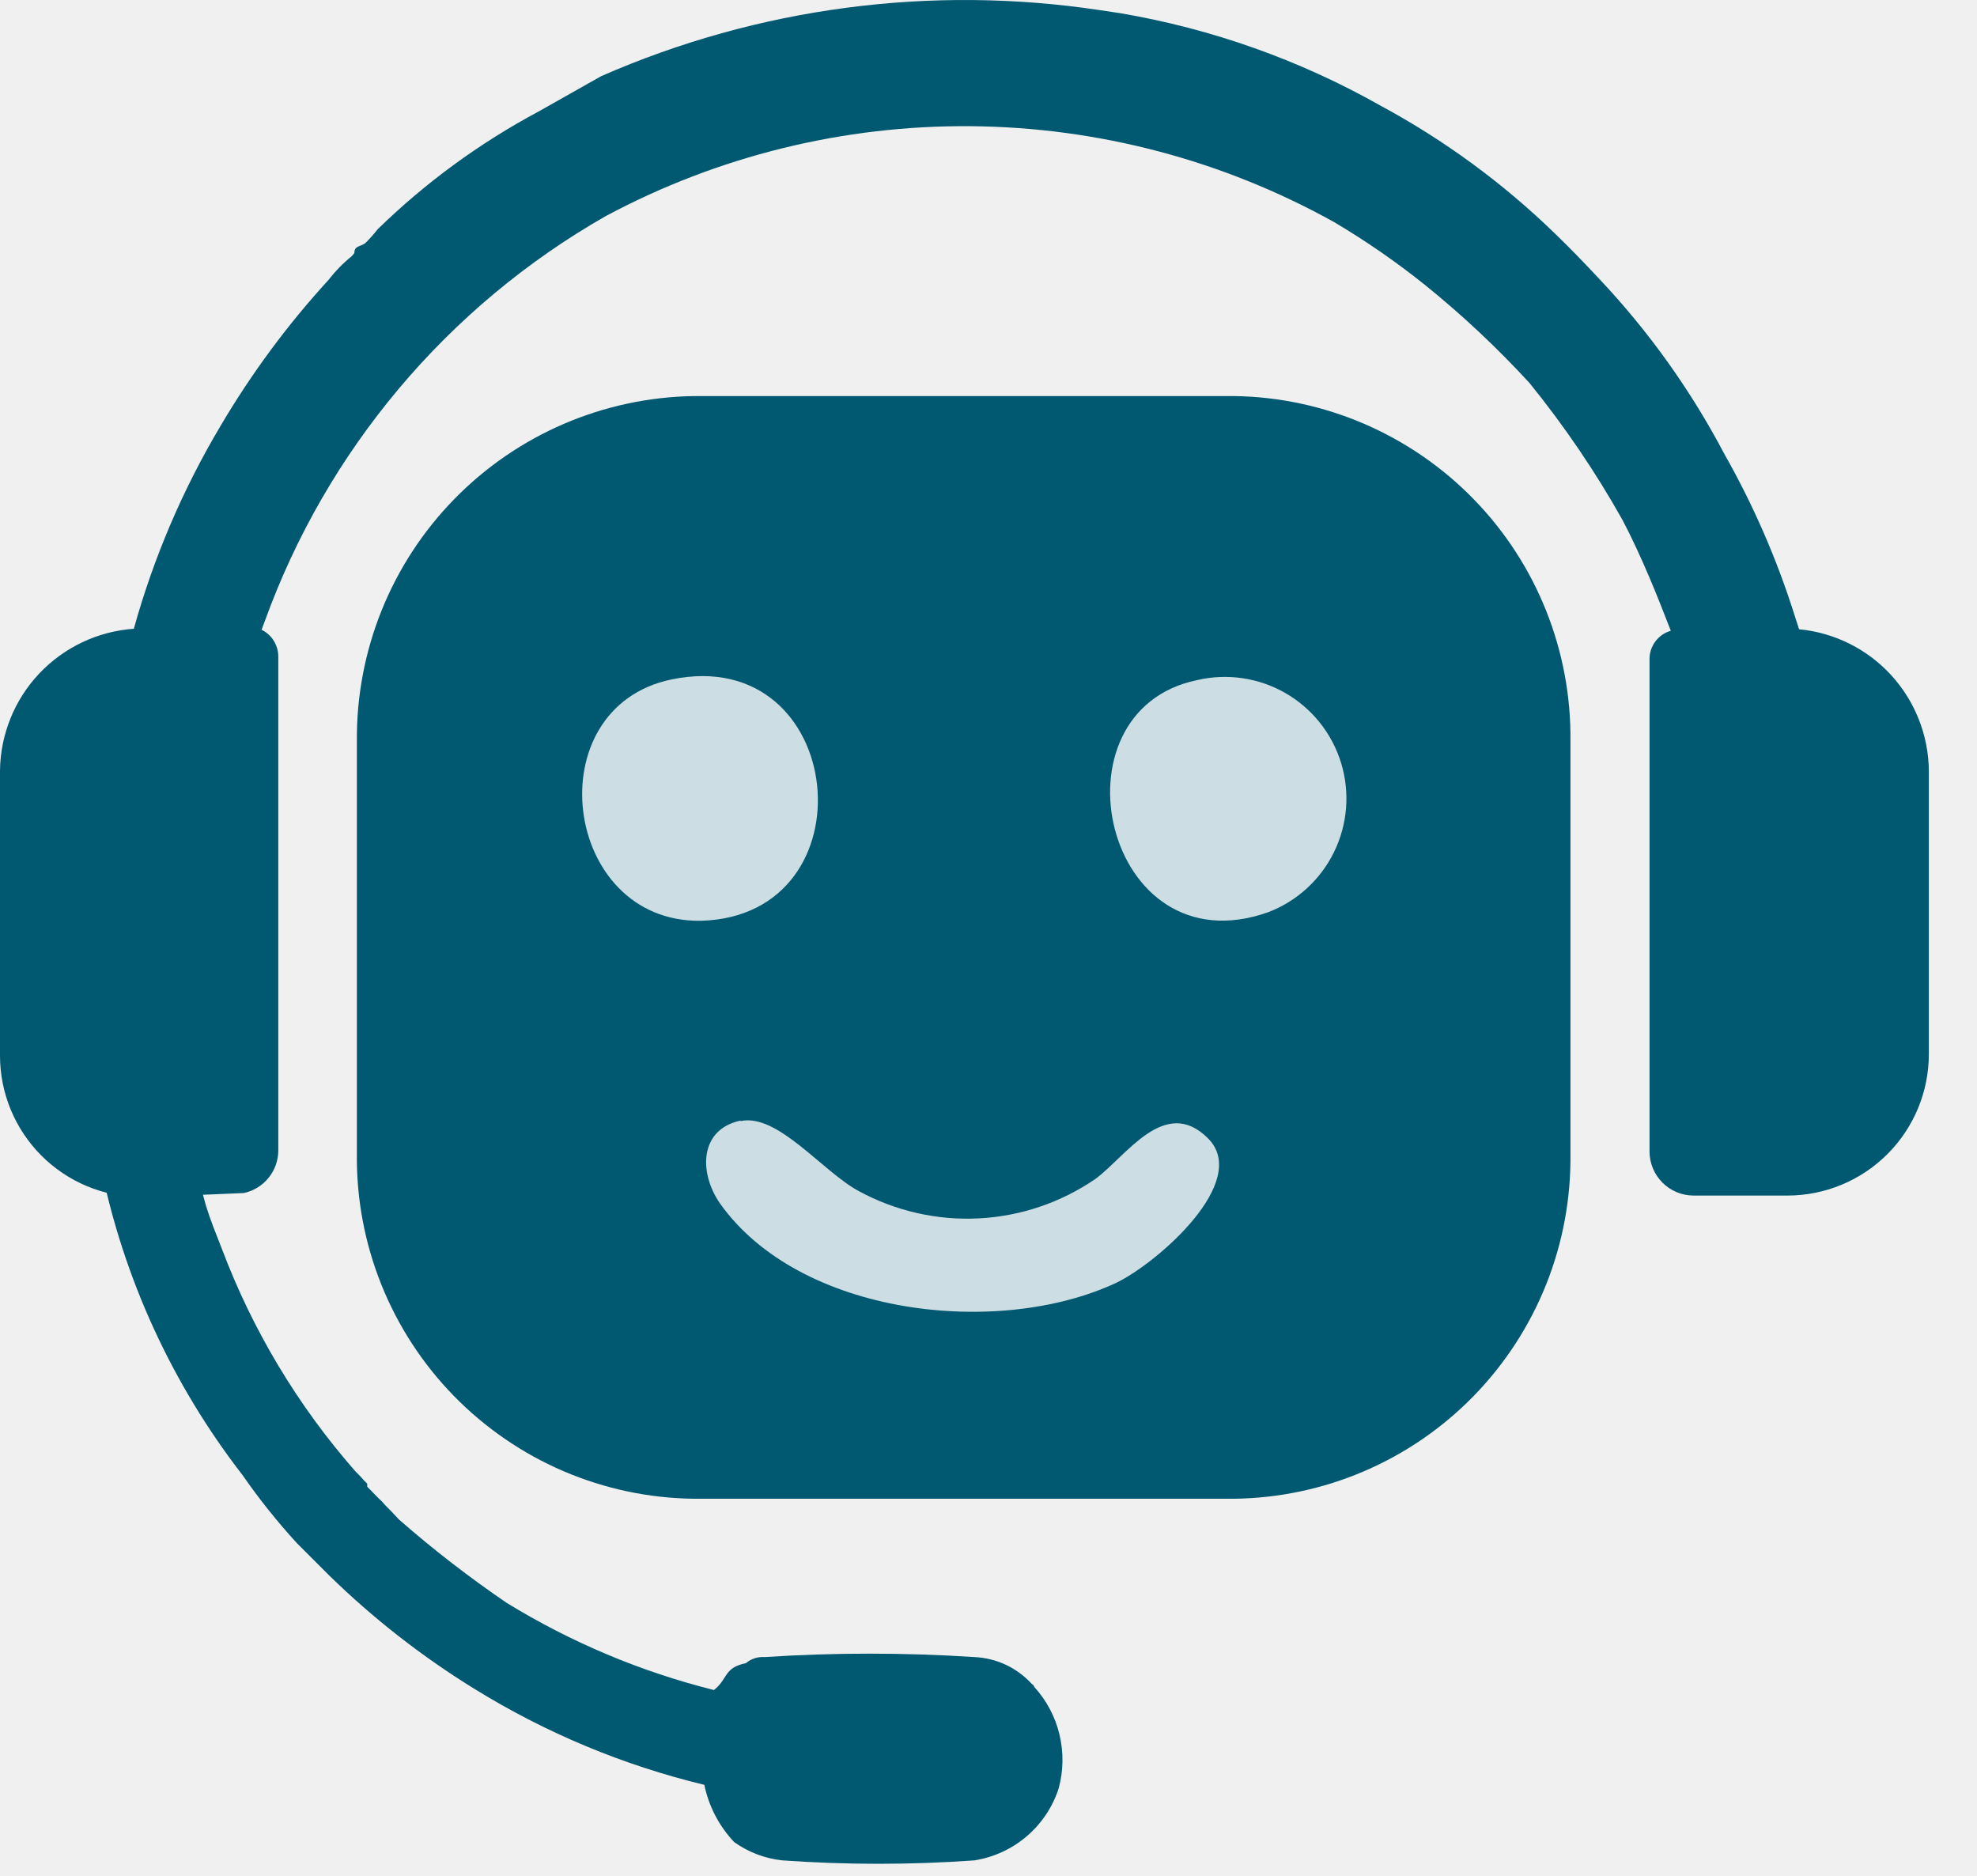
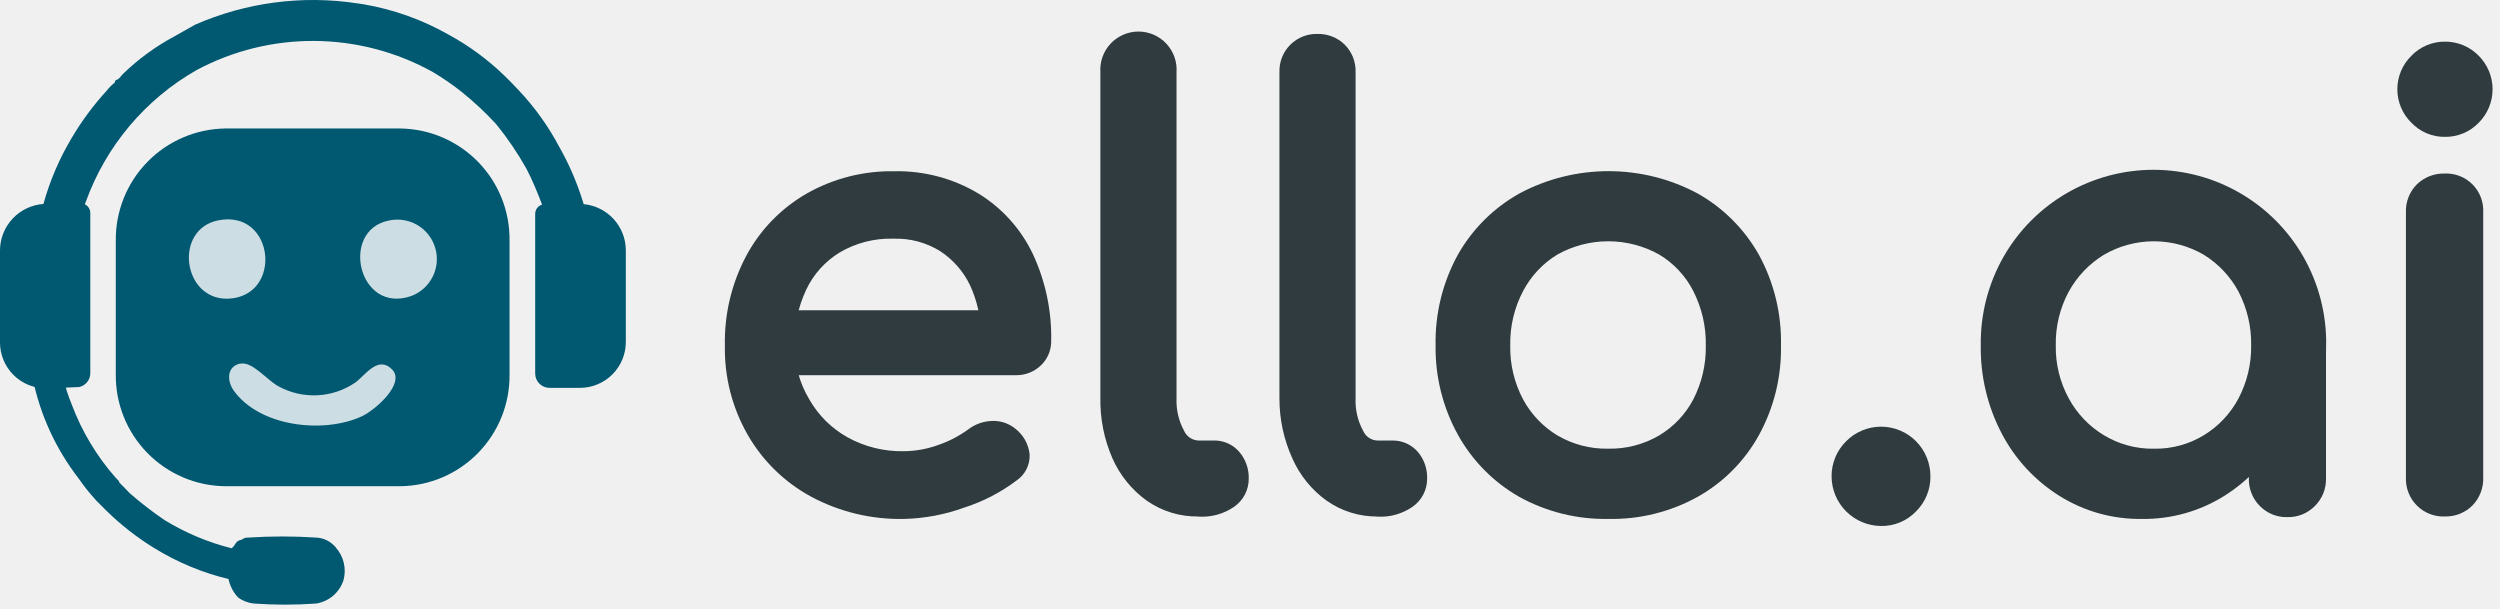
- <svg xmlns="http://www.w3.org/2000/svg" width="39" height="37" viewBox="0 0 39 37" fill="none">
+ <svg xmlns="http://www.w3.org/2000/svg" width="152" height="37" viewBox="0 0 152 37" fill="none">
  <path opacity="0.8" d="M16.013 20.802C16.763 20.652 17.663 21.802 18.383 22.223C19.122 22.624 19.958 22.813 20.799 22.769C21.639 22.725 22.45 22.449 23.143 21.973C23.763 21.512 24.533 20.293 25.413 21.163C26.293 22.032 24.413 23.672 23.563 24.062C21.193 25.172 17.193 24.723 15.563 22.462C15.133 21.843 15.163 20.973 15.983 20.802H16.013Z" fill="white" />
  <path opacity="0.8" d="M14.608 11.944C18.148 11.204 18.608 16.694 15.208 16.794C12.418 16.874 11.888 12.504 14.608 11.944Z" fill="white" />
  <path opacity="0.8" d="M25.178 11.944C25.779 11.812 26.408 11.911 26.939 12.221C27.471 12.532 27.866 13.031 28.046 13.619C28.227 14.208 28.179 14.843 27.912 15.398C27.645 15.953 27.18 16.387 26.608 16.614C23.348 17.774 22.158 12.564 25.178 11.944Z" fill="white" />
  <path d="M30.98 22.753V14.623C31.001 12.839 30.314 11.12 29.069 9.844C27.824 8.567 26.123 7.836 24.34 7.812H13.69C11.906 7.839 10.206 8.57 8.96 9.846C7.714 11.122 7.024 12.839 7.04 14.623V22.753C7.029 23.636 7.193 24.514 7.521 25.334C7.85 26.155 8.336 26.902 8.954 27.535C9.572 28.167 10.308 28.672 11.12 29.02C11.933 29.368 12.806 29.552 13.69 29.562H24.34C25.223 29.552 26.096 29.368 26.907 29.02C27.72 28.672 28.455 28.167 29.072 27.534C29.688 26.902 30.174 26.154 30.502 25.333C30.829 24.513 30.991 23.636 30.98 22.753Z" fill="#005871" />
  <path d="M2.93 23.612H2.78C2.042 23.609 1.335 23.314 0.814 22.791C0.293 22.268 -4.74183e-06 21.56 0 20.822V15.202C0.008 14.489 0.284 13.805 0.773 13.286C1.263 12.768 1.929 12.452 2.64 12.402C3.03 10.998 3.605 9.653 4.35 8.402C4.958 7.37 5.671 6.405 6.48 5.522C6.615 5.348 6.769 5.19 6.94 5.052L6.99 4.992C6.99 4.832 7.13 4.872 7.22 4.782C7.302 4.7 7.379 4.613 7.45 4.522C8.392 3.603 9.46 2.822 10.62 2.202L11.86 1.502C14.955 0.146 18.37 -0.304 21.71 0.202L22.11 0.262C23.909 0.569 25.641 1.184 27.23 2.082C28.491 2.762 29.652 3.613 30.68 4.612C31.01 4.932 31.24 5.172 31.54 5.492C32.521 6.53 33.355 7.697 34.02 8.962C34.59 9.967 35.052 11.03 35.4 12.132L35.49 12.412C36.186 12.478 36.833 12.8 37.305 13.315C37.778 13.831 38.043 14.502 38.05 15.202V20.792C38.05 21.53 37.757 22.238 37.236 22.761C36.715 23.284 36.008 23.579 35.27 23.582H33.4C33.171 23.579 32.952 23.486 32.791 23.323C32.63 23.16 32.54 22.941 32.54 22.712V13.002C32.539 12.875 32.58 12.752 32.656 12.651C32.732 12.55 32.839 12.476 32.96 12.442C32.82 12.082 32.68 11.722 32.53 11.372C32.38 11.022 32.2 10.622 32.01 10.262C31.475 9.308 30.859 8.401 30.17 7.552C29.529 6.854 28.837 6.206 28.1 5.612C27.536 5.161 26.941 4.75 26.32 4.382C24.126 3.161 21.661 2.51 19.15 2.489C16.64 2.468 14.164 3.077 11.95 4.262C8.827 6.043 6.441 8.88 5.22 12.262L5.16 12.422C5.258 12.47 5.34 12.543 5.398 12.635C5.456 12.727 5.488 12.833 5.49 12.942V22.692C5.49 22.888 5.422 23.079 5.298 23.232C5.175 23.385 5.002 23.491 4.81 23.532" fill="#005871" />
  <path d="M3.844 22.965C3.904 23.205 4.034 23.685 4.064 23.785C4.154 24.075 4.264 24.345 4.374 24.625C4.982 26.239 5.876 27.73 7.014 29.025L7.104 29.115L7.184 29.205L7.244 29.265V29.325L7.304 29.385C7.374 29.455 7.454 29.545 7.534 29.615C7.569 29.657 7.605 29.697 7.644 29.735L7.714 29.805L7.874 29.975C8.547 30.564 9.255 31.111 9.994 31.615C11.262 32.394 12.641 32.974 14.084 33.335C14.364 33.115 14.274 32.895 14.714 32.805C14.818 32.718 14.95 32.675 15.084 32.685C16.463 32.595 17.846 32.595 19.224 32.685C19.438 32.695 19.648 32.746 19.842 32.837C20.036 32.928 20.21 33.057 20.354 33.215C20.366 33.221 20.377 33.23 20.386 33.24C20.394 33.25 20.401 33.262 20.404 33.275C20.646 33.541 20.817 33.864 20.9 34.213C20.984 34.563 20.979 34.928 20.884 35.275C20.766 35.642 20.548 35.968 20.255 36.219C19.962 36.47 19.605 36.634 19.224 36.695C17.963 36.785 16.696 36.785 15.434 36.695C15.092 36.659 14.765 36.535 14.484 36.335C14.186 36.021 13.982 35.629 13.894 35.205C12.294 34.819 10.765 34.181 9.364 33.315C8.328 32.677 7.365 31.926 6.494 31.075L6.084 30.665L5.914 30.495L5.854 30.435C5.468 30.013 5.11 29.565 4.784 29.095C3.394 27.301 2.435 25.21 1.984 22.985" fill="#005871" />
  <path opacity="0.8" d="M14.61 22.113C15.34 21.953 16.23 23.113 16.94 23.493C17.665 23.888 18.485 24.074 19.309 24.032C20.133 23.99 20.93 23.72 21.61 23.253C22.22 22.803 22.98 21.603 23.83 22.453C24.68 23.303 22.83 24.913 22.02 25.303C19.69 26.393 15.77 25.953 14.2 23.733C13.78 23.123 13.8 22.273 14.61 22.103V22.113Z" fill="white" />
  <path opacity="0.8" d="M13.244 13.402C16.714 12.682 17.244 18.072 13.824 18.162C11.094 18.202 10.564 13.962 13.244 13.402Z" fill="white" />
  <path opacity="0.8" d="M23.615 13.415C24.207 13.276 24.831 13.368 25.358 13.671C25.886 13.975 26.278 14.468 26.456 15.05C26.634 15.632 26.584 16.26 26.316 16.807C26.049 17.353 25.583 17.778 25.015 17.994C21.785 19.134 20.655 14.024 23.615 13.415Z" fill="white" />
+   <path d="M54.923 31.052C53.055 31.087 51.21 30.643 49.563 29.762C48.036 28.938 46.769 27.706 45.903 26.203C44.994 24.623 44.534 22.825 44.573 21.002C44.533 19.173 44.968 17.365 45.833 15.752C46.635 14.271 47.833 13.042 49.293 12.203C50.84 11.325 52.594 10.879 54.373 10.912C56.085 10.874 57.774 11.321 59.243 12.203C60.588 13.029 61.664 14.227 62.343 15.652C63.081 17.235 63.447 18.966 63.413 20.712C63.418 20.925 63.38 21.136 63.299 21.332C63.218 21.529 63.096 21.706 62.943 21.852C62.784 22.006 62.596 22.125 62.389 22.204C62.183 22.283 61.963 22.32 61.743 22.312H47.113V19.363H61.633L60.143 20.363C60.142 19.24 59.896 18.131 59.423 17.113C58.976 16.188 58.284 15.402 57.423 14.842C56.496 14.27 55.422 13.981 54.333 14.012C53.09 13.975 51.863 14.29 50.793 14.922C49.823 15.514 49.048 16.376 48.563 17.402C48.04 18.522 47.78 19.747 47.803 20.983C47.797 22.24 48.136 23.474 48.783 24.552C49.377 25.587 50.241 26.441 51.283 27.023C52.404 27.644 53.671 27.958 54.953 27.933C55.738 27.927 56.516 27.784 57.253 27.512C57.935 27.274 58.578 26.938 59.163 26.512C59.501 26.25 59.915 26.102 60.343 26.093C60.744 26.078 61.136 26.213 61.443 26.473C61.627 26.619 61.78 26.8 61.894 27.006C62.007 27.212 62.078 27.439 62.103 27.672C62.11 27.895 62.06 28.115 61.959 28.312C61.857 28.51 61.707 28.679 61.523 28.802C60.597 29.503 59.559 30.041 58.453 30.392C57.32 30.804 56.128 31.027 54.923 31.052Z" fill="#2F3B3E" stroke="#2F3B3E" stroke-miterlimit="10" />
+   <path d="M72.853 30.903C71.839 30.919 70.845 30.614 70.013 30.033C69.174 29.428 68.51 28.61 68.093 27.663C67.617 26.573 67.382 25.392 67.403 24.203V4.373C67.385 4.123 67.418 3.872 67.501 3.636C67.584 3.4 67.714 3.183 67.885 3C68.055 2.816 68.261 2.67 68.491 2.57C68.72 2.47 68.968 2.418 69.218 2.418C69.469 2.418 69.716 2.47 69.946 2.57C70.175 2.67 70.382 2.816 70.552 3C70.722 3.183 70.853 3.4 70.936 3.636C71.019 3.872 71.052 4.123 71.033 4.373V24.203C71.003 24.972 71.179 25.735 71.543 26.413C71.659 26.666 71.843 26.881 72.074 27.035C72.306 27.188 72.576 27.274 72.853 27.283H73.783C74.006 27.274 74.227 27.316 74.431 27.404C74.635 27.492 74.817 27.625 74.963 27.793C75.275 28.157 75.439 28.624 75.423 29.103C75.425 29.361 75.363 29.616 75.243 29.844C75.122 30.073 74.947 30.268 74.733 30.413C74.21 30.767 73.585 30.943 72.953 30.913L72.853 30.903Z" fill="#2F3B3E" stroke="#2F3B3E" stroke-miterlimit="10" />
+   <path d="M83.78 30.904C82.769 30.92 81.778 30.615 80.95 30.034C80.11 29.429 79.447 28.611 79.03 27.664C78.537 26.577 78.284 25.397 78.29 24.204V4.374C78.282 4.134 78.323 3.895 78.411 3.671C78.499 3.448 78.632 3.245 78.802 3.075C78.971 2.905 79.174 2.772 79.398 2.684C79.621 2.596 79.86 2.555 80.1 2.564C80.342 2.555 80.582 2.596 80.808 2.684C81.033 2.771 81.238 2.904 81.41 3.074C81.579 3.244 81.712 3.447 81.8 3.671C81.887 3.894 81.928 4.134 81.92 4.374V24.204C81.889 24.973 82.065 25.736 82.43 26.414C82.544 26.666 82.726 26.881 82.956 27.034C83.186 27.188 83.454 27.274 83.73 27.284H84.64C84.862 27.276 85.083 27.319 85.287 27.407C85.491 27.495 85.673 27.627 85.82 27.794C86.129 28.159 86.289 28.626 86.27 29.104C86.272 29.362 86.21 29.616 86.089 29.845C85.969 30.073 85.794 30.269 85.58 30.414C85.057 30.769 84.432 30.945 83.8 30.914L83.78 30.904Z" fill="#2F3B3E" stroke="#2F3B3E" stroke-miterlimit="10" />
+   <path d="M97.784 31.05C95.97 31.086 94.179 30.641 92.594 29.76C91.121 28.915 89.907 27.684 89.084 26.2C88.204 24.609 87.755 22.817 87.784 21C87.746 19.168 88.187 17.358 89.064 15.75C89.901 14.261 91.133 13.033 92.624 12.2C94.216 11.35 95.993 10.906 97.799 10.906C99.603 10.906 101.381 11.35 102.973 12.2C104.457 13.036 105.681 14.264 106.513 15.75C107.387 17.359 107.824 19.169 107.783 21C107.821 22.814 107.383 24.607 106.513 26.2C105.695 27.691 104.476 28.924 102.993 29.76C101.402 30.645 99.604 31.09 97.784 31.05ZM97.784 27.78C98.956 27.802 100.111 27.501 101.123 26.91C102.086 26.337 102.872 25.51 103.393 24.52C103.954 23.432 104.235 22.223 104.213 21C104.234 19.77 103.952 18.555 103.393 17.46C102.879 16.456 102.093 15.617 101.123 15.04C100.103 14.469 98.953 14.17 97.784 14.17C96.614 14.17 95.464 14.469 94.444 15.04C93.477 15.623 92.688 16.46 92.163 17.46C91.589 18.55 91.3 19.768 91.323 21C91.299 22.225 91.588 23.437 92.163 24.52C92.695 25.507 93.483 26.332 94.444 26.91C95.456 27.501 96.611 27.802 97.784 27.78Z" fill="#2F3B3E" stroke="#2F3B3E" stroke-miterlimit="10" />
+   <path d="M114.36 31.48C113.699 31.472 113.068 31.206 112.6 30.739C112.133 30.272 111.867 29.641 111.86 28.98C111.855 28.646 111.918 28.314 112.046 28.004C112.173 27.695 112.361 27.415 112.6 27.18C112.831 26.946 113.107 26.76 113.411 26.634C113.714 26.507 114.04 26.441 114.37 26.441C114.699 26.441 115.025 26.507 115.329 26.634C115.632 26.76 115.908 26.946 116.14 27.18C116.374 27.417 116.56 27.698 116.685 28.007C116.81 28.316 116.873 28.647 116.87 28.98C116.872 29.307 116.809 29.632 116.683 29.934C116.558 30.237 116.373 30.511 116.14 30.74C115.911 30.981 115.635 31.172 115.328 31.299C115.022 31.427 114.692 31.488 114.36 31.48Z" fill="#2F3B3E" stroke="#2F3B3E" stroke-miterlimit="10" />
+   <path d="M130.221 31.051C128.542 31.076 126.892 30.614 125.471 29.721C124.065 28.84 122.919 27.601 122.151 26.131C121.322 24.55 120.903 22.786 120.931 21.001C120.903 19.193 121.362 17.41 122.261 15.841C123.137 14.316 124.4 13.05 125.923 12.169C127.445 11.288 129.172 10.824 130.931 10.824C132.69 10.824 134.417 11.288 135.939 12.169C137.462 13.05 138.725 14.316 139.601 15.841C140.5 17.41 140.959 19.193 140.931 21.001H139.511C139.543 22.785 139.127 24.549 138.301 26.131C137.53 27.599 136.384 28.838 134.981 29.721C133.556 30.615 131.903 31.077 130.221 31.051ZM130.951 27.781C132.113 27.803 133.257 27.494 134.251 26.891C135.219 26.302 136.01 25.462 136.541 24.461C137.102 23.395 137.387 22.206 137.371 21.001C137.391 19.78 137.105 18.574 136.541 17.491C136.004 16.494 135.214 15.656 134.251 15.061C133.251 14.478 132.114 14.17 130.956 14.17C129.798 14.17 128.661 14.478 127.661 15.061C126.689 15.655 125.889 16.492 125.341 17.491C124.761 18.569 124.468 19.777 124.491 21.001C124.471 22.209 124.764 23.4 125.341 24.461C125.883 25.464 126.685 26.303 127.661 26.891C128.653 27.49 129.793 27.799 130.951 27.781ZM139.081 30.941C138.835 30.951 138.589 30.909 138.36 30.817C138.131 30.726 137.923 30.588 137.751 30.411C137.579 30.238 137.444 30.032 137.355 29.805C137.265 29.578 137.223 29.335 137.231 29.091V23.541L137.921 19.691L140.921 21.001V29.091C140.928 29.336 140.884 29.579 140.793 29.806C140.702 30.033 140.565 30.239 140.391 30.411C140.221 30.585 140.017 30.722 139.792 30.813C139.566 30.905 139.324 30.948 139.081 30.941Z" fill="#2F3B3E" stroke="#2F3B3E" stroke-miterlimit="10" />
+   <path d="M148.66 7.821C148.344 7.827 148.031 7.767 147.74 7.645C147.449 7.522 147.187 7.341 146.97 7.111C146.744 6.892 146.565 6.63 146.443 6.341C146.321 6.052 146.258 5.741 146.258 5.426C146.258 5.112 146.321 4.801 146.443 4.512C146.565 4.222 146.744 3.96 146.97 3.741C147.188 3.514 147.45 3.333 147.741 3.211C148.032 3.089 148.344 3.028 148.66 3.031C148.975 3.03 149.287 3.092 149.577 3.214C149.868 3.336 150.13 3.515 150.35 3.741C150.571 3.962 150.747 4.225 150.867 4.514C150.987 4.803 151.049 5.113 151.049 5.426C151.049 5.739 150.987 6.049 150.867 6.339C150.747 6.628 150.571 6.89 150.35 7.111C150.132 7.339 149.869 7.52 149.579 7.642C149.288 7.764 148.975 7.825 148.66 7.821ZM148.66 30.901C148.412 30.916 148.163 30.878 147.931 30.79C147.698 30.703 147.487 30.567 147.31 30.393C147.133 30.219 146.994 30.009 146.903 29.778C146.811 29.547 146.77 29.3 146.78 29.051V12.901C146.769 12.654 146.81 12.408 146.899 12.177C146.989 11.946 147.125 11.737 147.3 11.561C147.476 11.392 147.685 11.26 147.913 11.172C148.142 11.085 148.385 11.044 148.63 11.051C148.876 11.037 149.124 11.075 149.355 11.163C149.586 11.25 149.795 11.386 149.97 11.561C150.145 11.736 150.281 11.945 150.369 12.177C150.456 12.408 150.494 12.655 150.48 12.901V29.051C150.488 29.296 150.447 29.54 150.359 29.768C150.272 29.997 150.139 30.205 149.97 30.381C149.798 30.552 149.593 30.686 149.368 30.776C149.143 30.865 148.902 30.908 148.66 30.901Z" fill="#2F3B3E" stroke="#2F3B3E" stroke-miterlimit="10" />
</svg>
